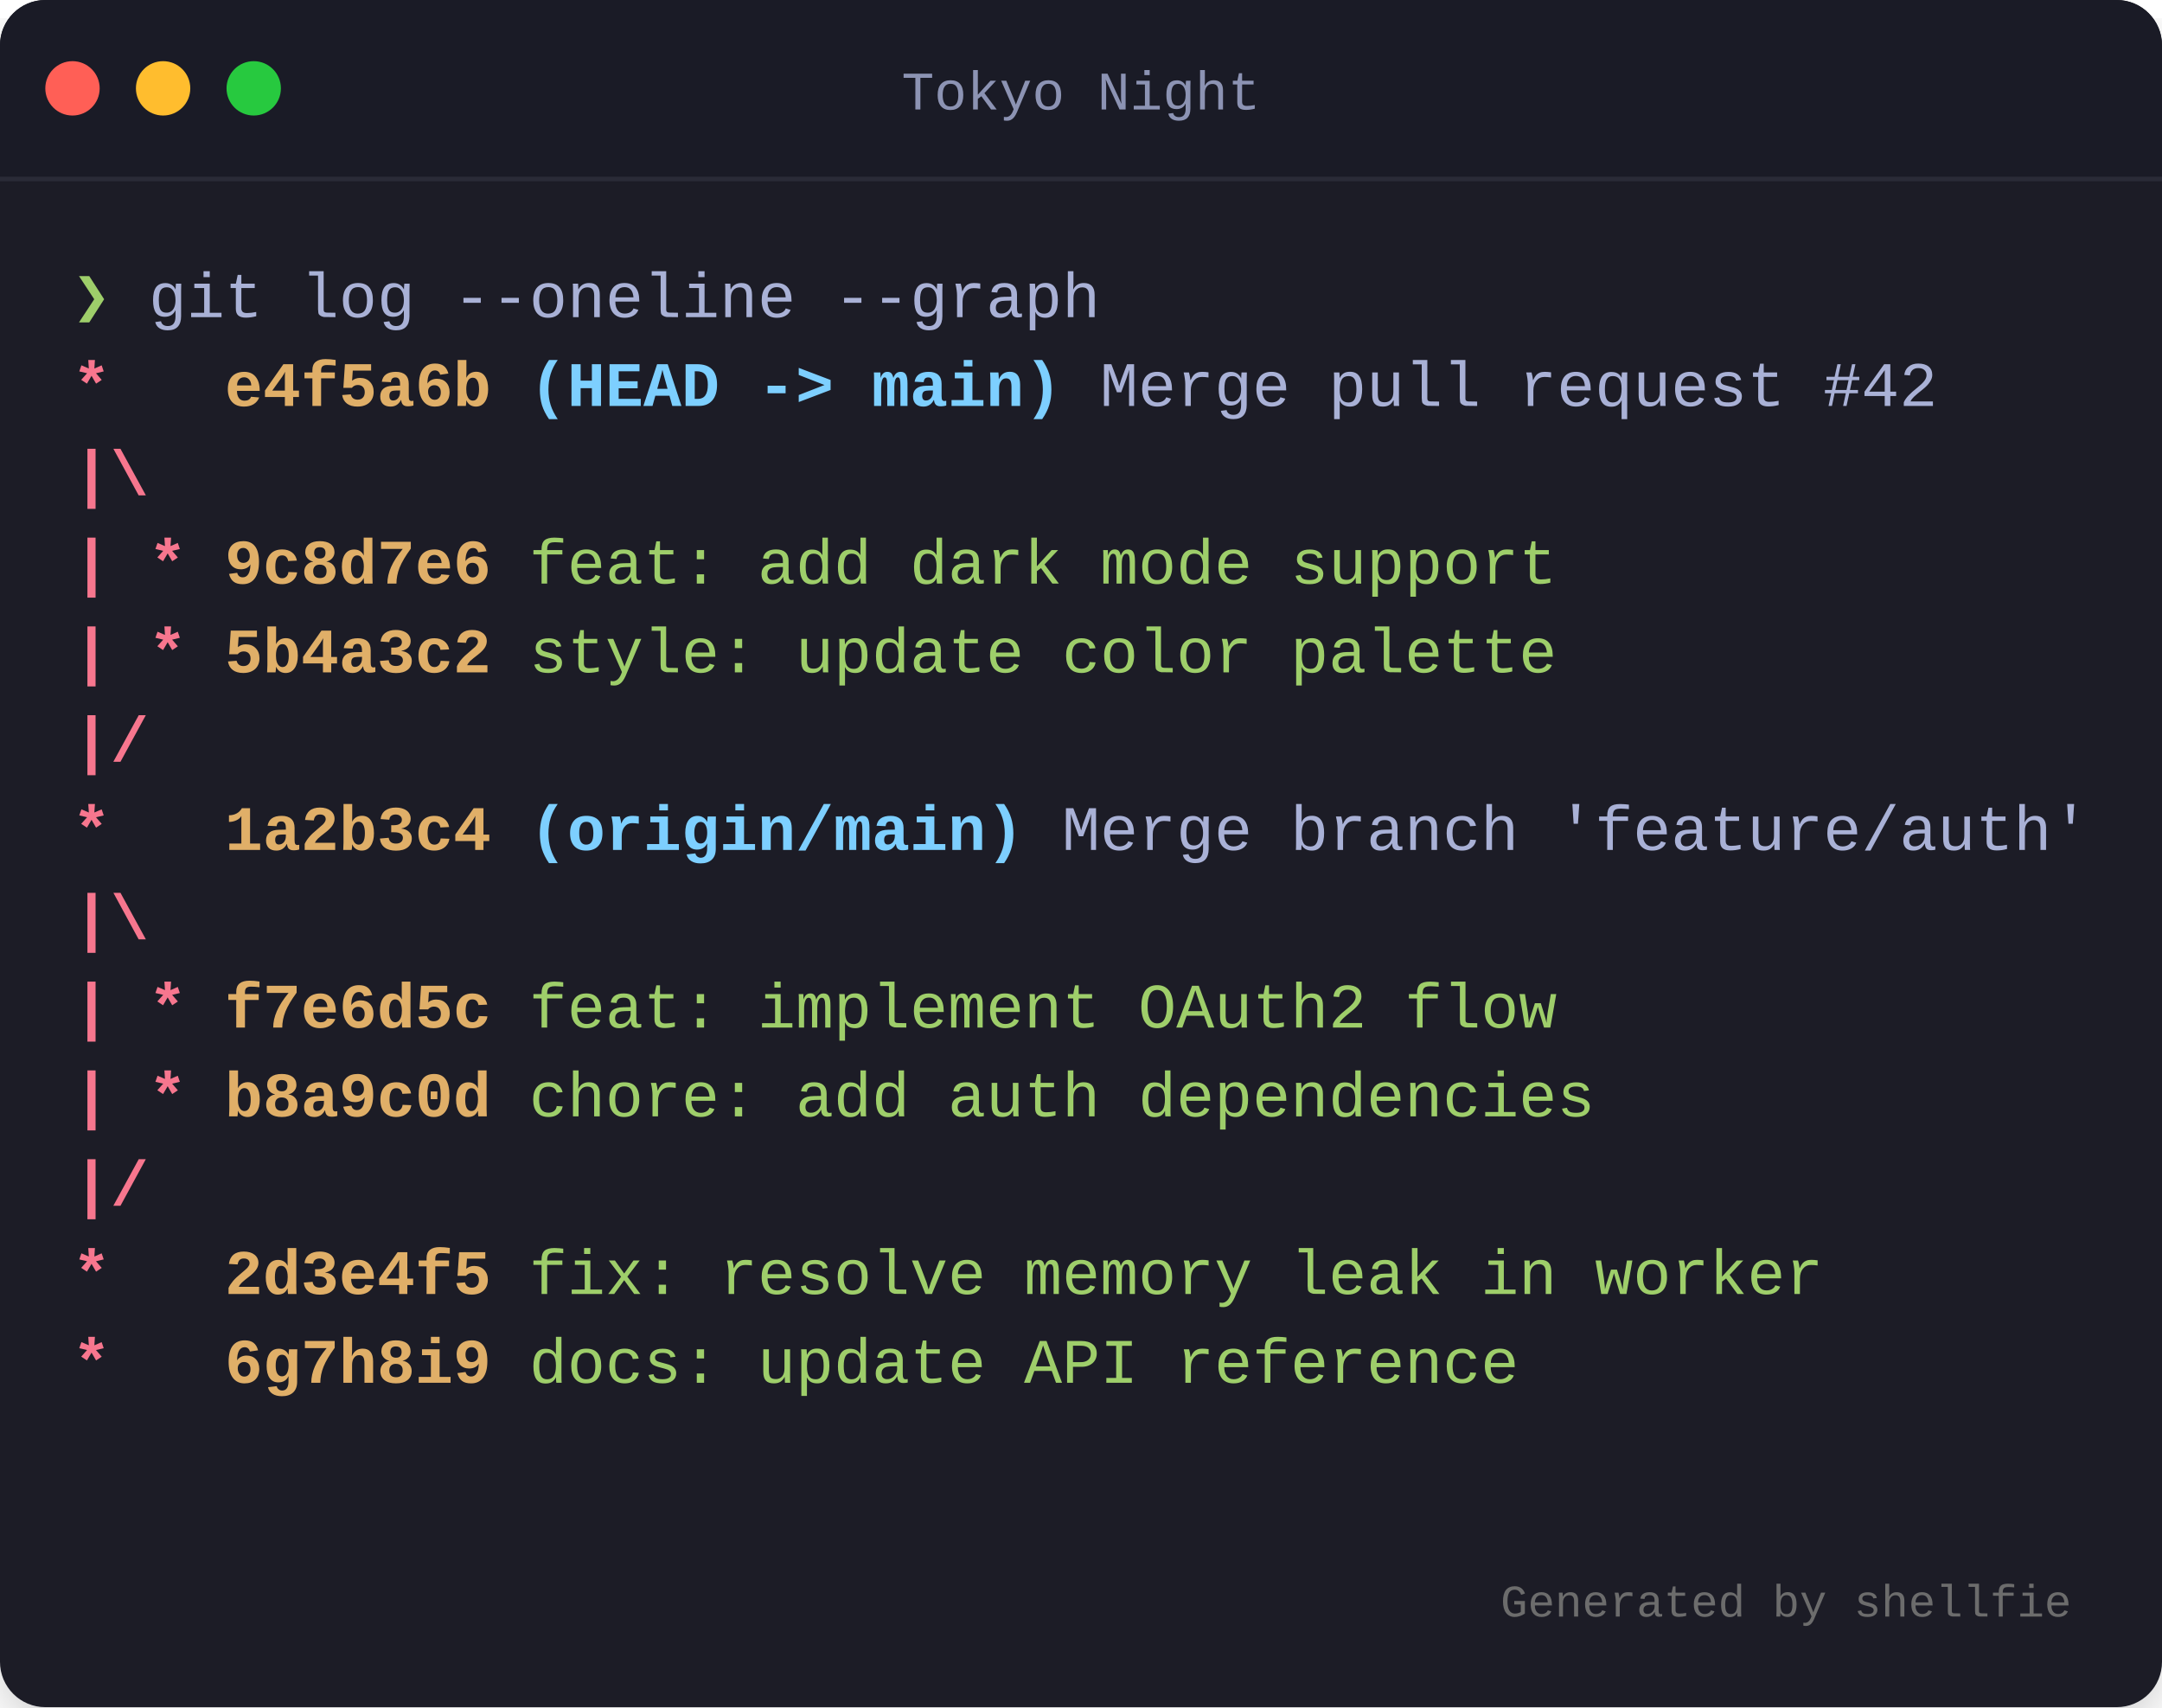
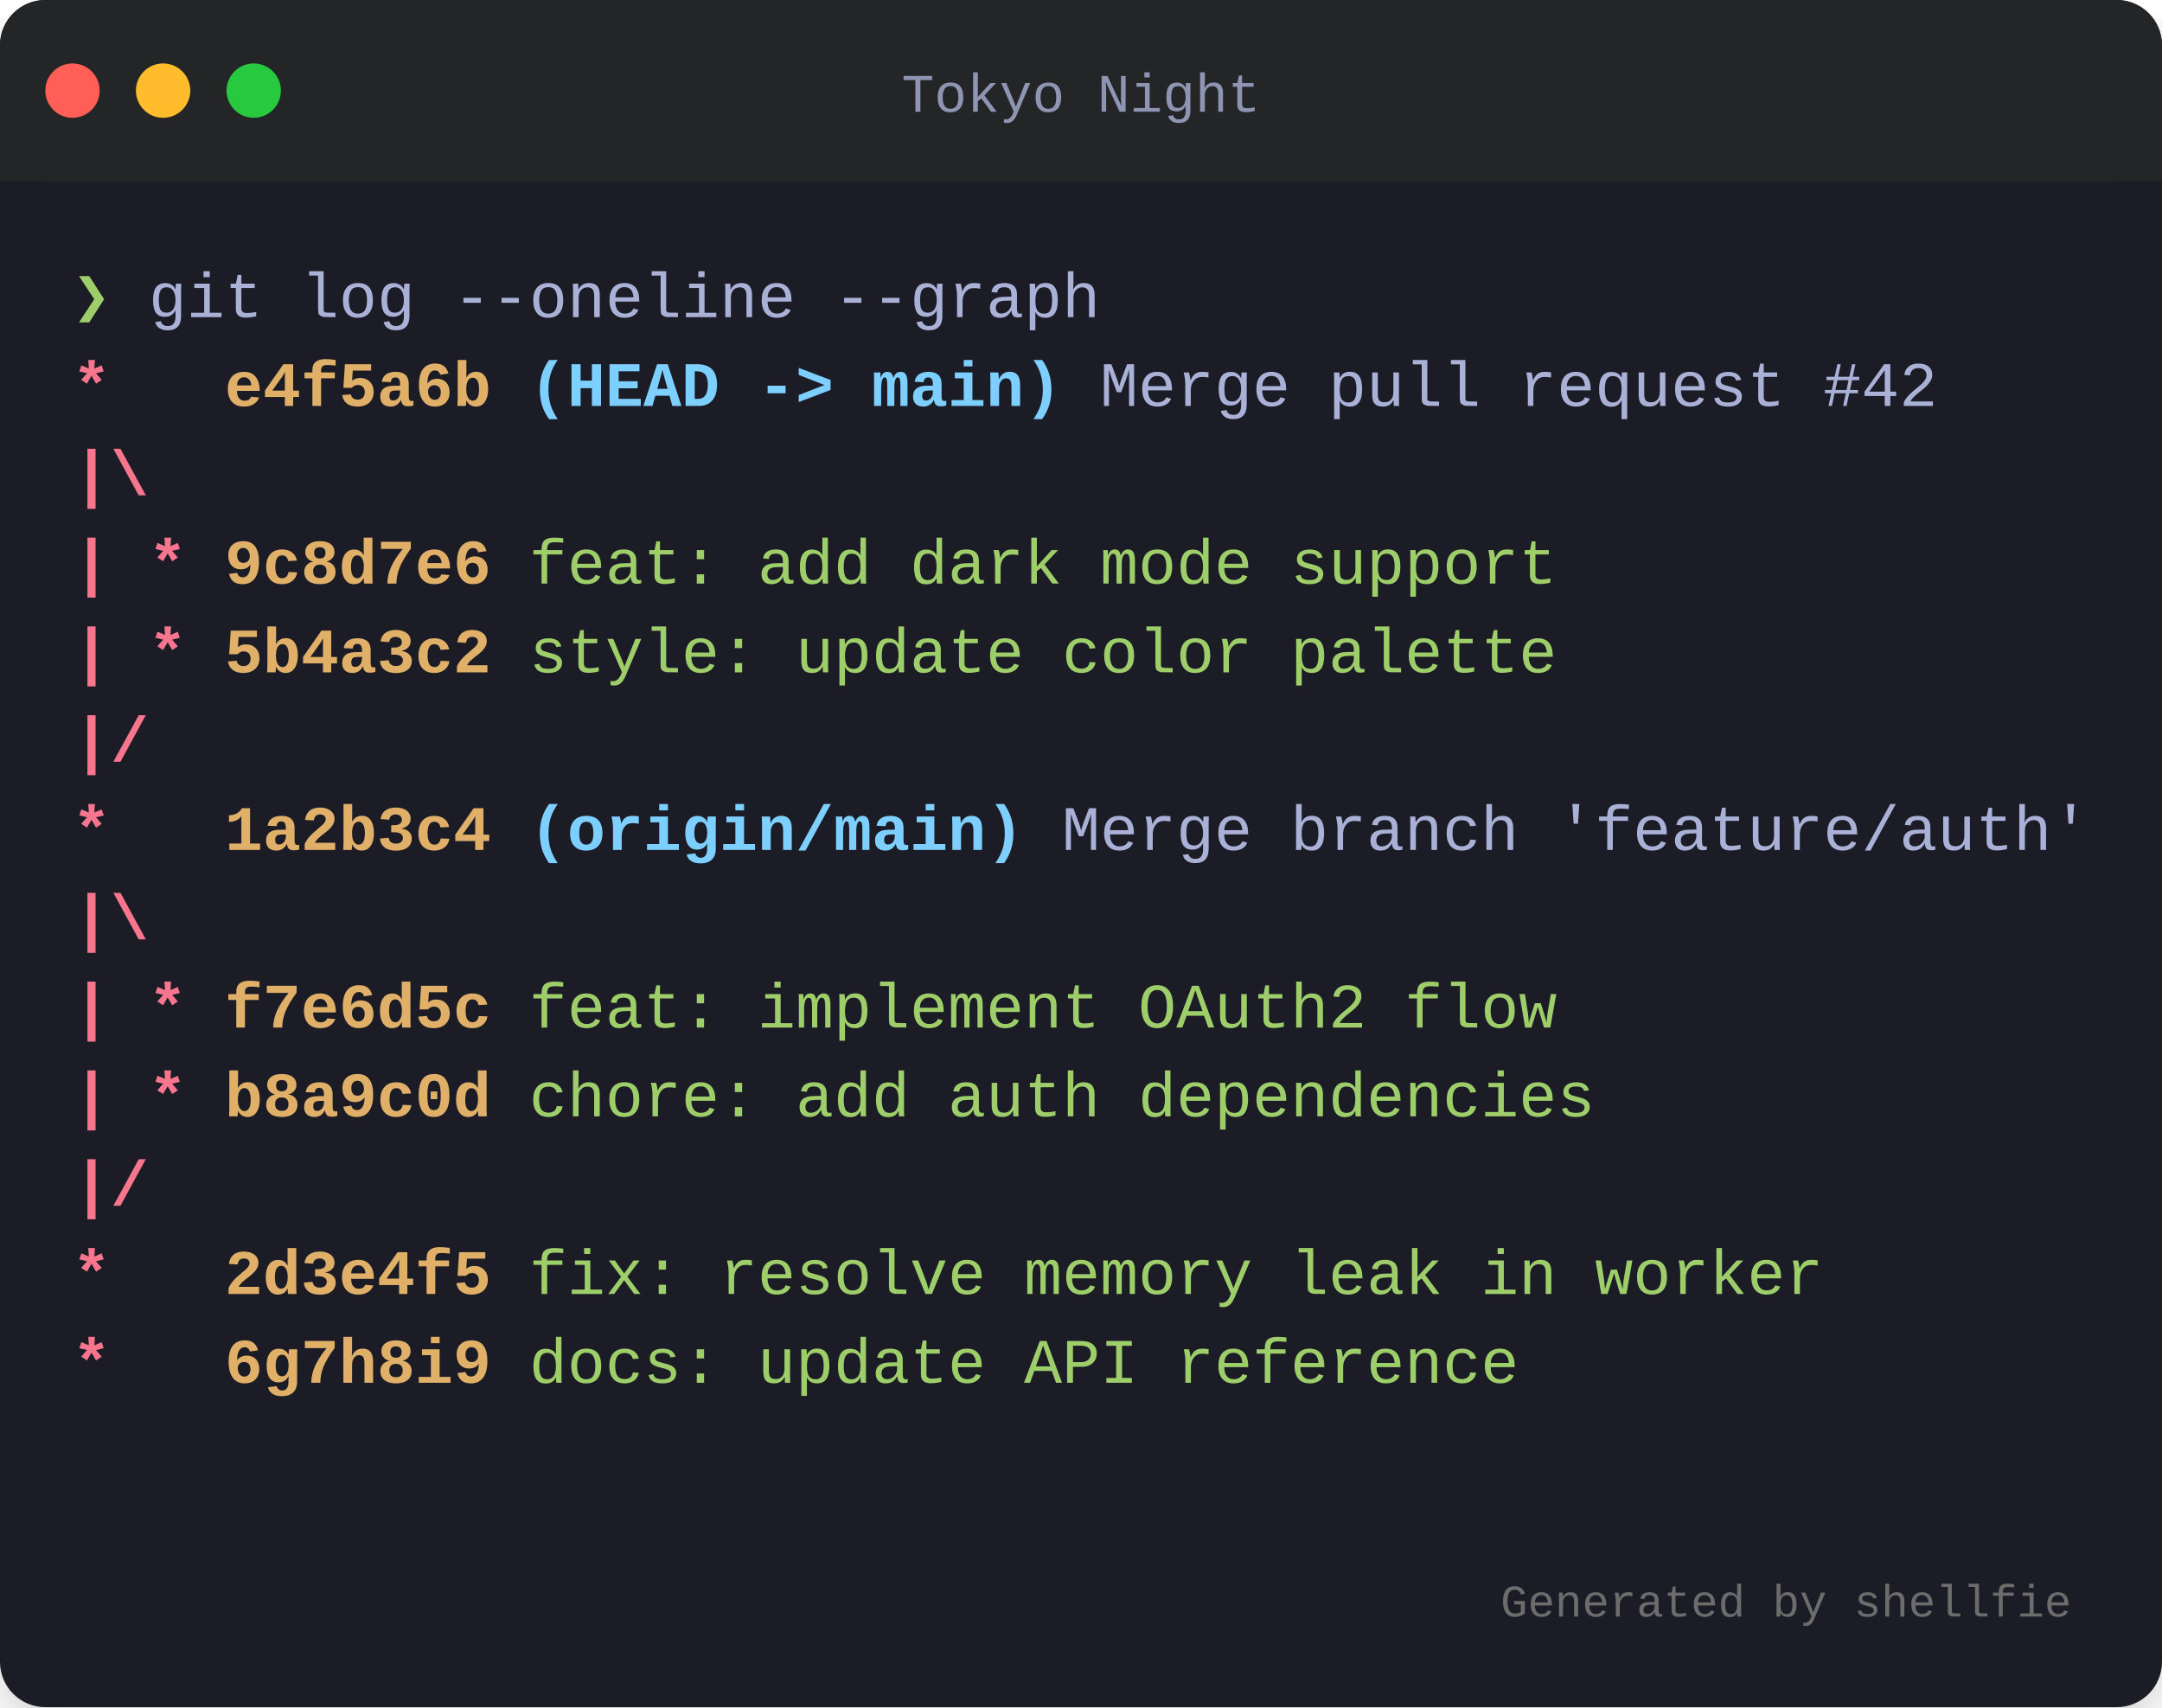
<svg xmlns="http://www.w3.org/2000/svg" viewBox="0 0 477.2 376.8" width="477.2" height="376.8">
  <defs>
    <filter id="shadow" x="-10%" y="-10%" width="120%" height="120%">
      <feDropShadow dx="0" dy="4" stdDeviation="8" flood-opacity="0.3" />
    </filter>
  </defs>
  <rect x="0" y="0" width="477.2" height="376.8" fill="#1a1b26" rx="10" ry="10" filter="url(#shadow)" />
  <g class="title-bar">
-     <rect x="0" y="0" width="477.2" height="39" fill="#1a1b26" rx="10" ry="10" />
-     <rect x="0" y="29" width="477.2" height="10" fill="#1a1b26" />
-     <line x1="0" y1="39.5" x2="477.2" y2="39.5" stroke="#a9b1d61a" stroke-width="1" />
-     <circle cx="16" cy="19.5" r="6" fill="#ff5f56" />
-     <circle cx="36" cy="19.5" r="6" fill="#ffbd2e" />
-     <circle cx="56" cy="19.5" r="6" fill="#27c93f" />
-     <text x="238.6" y="24.167" fill="#a9b1d6" font-family="'SF Mono', 'Monaco', 'Menlo', 'Ubuntu Mono', 'Consolas', 'Courier New', monospace" font-size="12" text-anchor="middle" opacity="0.8">Tokyo Night</text>
+     <rect x="0" y="0" width="477.2" height="40" fill="#242526" rx="10" ry="10" />
+     <rect x="0" y="30" width="477.2" height="10" fill="#242526" />
+     <circle cx="16" cy="20" r="6" fill="#ff5f56" />
+     <circle cx="36" cy="20" r="6" fill="#ffbd2e" />
+     <circle cx="56" cy="20" r="6" fill="#27c93f" />
+     <text x="238.6" y="24.667" fill="#a9b1d6" font-family="'SF Mono', 'Monaco', 'Menlo', 'Ubuntu Mono', 'Consolas', 'Courier New', monospace" font-size="12" text-anchor="middle" opacity="0.8">Tokyo Night</text>
  </g>
  <g class="text">
    <text y="70" font-family="'SF Mono', 'Monaco', 'Menlo', 'Ubuntu Mono', 'Consolas', 'Courier New', monospace" font-size="14" xml:space="preserve">
      <tspan x="16" fill="#9ece6a" font-weight="bold">❯</tspan>
      <tspan x="24.4" fill="#a9b1d6"> git log --oneline --graph</tspan>
    </text>
    <text y="89.6" font-family="'SF Mono', 'Monaco', 'Menlo', 'Ubuntu Mono', 'Consolas', 'Courier New', monospace" font-size="14" xml:space="preserve">
      <tspan x="16" fill="#f7768e" font-weight="bold">*</tspan>
      <tspan x="24.4" fill="#a9b1d6">   </tspan>
      <tspan x="49.6" fill="#e0af68" font-weight="bold">e4f5a6b</tspan>
      <tspan x="108.4" fill="#a9b1d6"> </tspan>
      <tspan x="116.8" fill="#7dcfff" font-weight="bold">(HEAD -&gt; main)</tspan>
      <tspan x="234.4" fill="#a9b1d6"> Merge pull request #42</tspan>
    </text>
    <text y="109.2" font-family="'SF Mono', 'Monaco', 'Menlo', 'Ubuntu Mono', 'Consolas', 'Courier New', monospace" font-size="14" xml:space="preserve">
      <tspan x="16" fill="#f7768e" font-weight="bold">|\</tspan>
    </text>
    <text y="128.8" font-family="'SF Mono', 'Monaco', 'Menlo', 'Ubuntu Mono', 'Consolas', 'Courier New', monospace" font-size="14" xml:space="preserve">
      <tspan x="16" fill="#f7768e" font-weight="bold">| *</tspan>
      <tspan x="41.2" fill="#a9b1d6"> </tspan>
      <tspan x="49.6" fill="#e0af68" font-weight="bold">9c8d7e6</tspan>
      <tspan x="108.4" fill="#a9b1d6"> </tspan>
      <tspan x="116.8" fill="#9ece6a">feat: add dark mode support</tspan>
    </text>
    <text y="148.4" font-family="'SF Mono', 'Monaco', 'Menlo', 'Ubuntu Mono', 'Consolas', 'Courier New', monospace" font-size="14" xml:space="preserve">
      <tspan x="16" fill="#f7768e" font-weight="bold">| *</tspan>
      <tspan x="41.2" fill="#a9b1d6"> </tspan>
      <tspan x="49.6" fill="#e0af68" font-weight="bold">5b4a3c2</tspan>
      <tspan x="108.4" fill="#a9b1d6"> </tspan>
      <tspan x="116.8" fill="#9ece6a">style: update color palette</tspan>
    </text>
    <text y="168" font-family="'SF Mono', 'Monaco', 'Menlo', 'Ubuntu Mono', 'Consolas', 'Courier New', monospace" font-size="14" xml:space="preserve">
      <tspan x="16" fill="#f7768e" font-weight="bold">|/</tspan>
    </text>
    <text y="187.6" font-family="'SF Mono', 'Monaco', 'Menlo', 'Ubuntu Mono', 'Consolas', 'Courier New', monospace" font-size="14" xml:space="preserve">
      <tspan x="16" fill="#f7768e" font-weight="bold">*</tspan>
      <tspan x="24.4" fill="#a9b1d6">   </tspan>
      <tspan x="49.6" fill="#e0af68" font-weight="bold">1a2b3c4</tspan>
      <tspan x="108.4" fill="#a9b1d6"> </tspan>
      <tspan x="116.8" fill="#7dcfff" font-weight="bold">(origin/main)</tspan>
      <tspan x="226" fill="#a9b1d6"> Merge branch 'feature/auth'</tspan>
    </text>
    <text y="207.2" font-family="'SF Mono', 'Monaco', 'Menlo', 'Ubuntu Mono', 'Consolas', 'Courier New', monospace" font-size="14" xml:space="preserve">
      <tspan x="16" fill="#f7768e" font-weight="bold">|\</tspan>
    </text>
    <text y="226.8" font-family="'SF Mono', 'Monaco', 'Menlo', 'Ubuntu Mono', 'Consolas', 'Courier New', monospace" font-size="14" xml:space="preserve">
      <tspan x="16" fill="#f7768e" font-weight="bold">| *</tspan>
      <tspan x="41.2" fill="#a9b1d6"> </tspan>
      <tspan x="49.6" fill="#e0af68" font-weight="bold">f7e6d5c</tspan>
      <tspan x="108.4" fill="#a9b1d6"> </tspan>
      <tspan x="116.8" fill="#9ece6a">feat: implement OAuth2 flow</tspan>
    </text>
    <text y="246.4" font-family="'SF Mono', 'Monaco', 'Menlo', 'Ubuntu Mono', 'Consolas', 'Courier New', monospace" font-size="14" xml:space="preserve">
      <tspan x="16" fill="#f7768e" font-weight="bold">| *</tspan>
      <tspan x="41.2" fill="#a9b1d6"> </tspan>
      <tspan x="49.6" fill="#e0af68" font-weight="bold">b8a9c0d</tspan>
      <tspan x="108.4" fill="#a9b1d6"> </tspan>
      <tspan x="116.8" fill="#9ece6a">chore: add auth dependencies</tspan>
    </text>
    <text y="266" font-family="'SF Mono', 'Monaco', 'Menlo', 'Ubuntu Mono', 'Consolas', 'Courier New', monospace" font-size="14" xml:space="preserve">
      <tspan x="16" fill="#f7768e" font-weight="bold">|/</tspan>
    </text>
    <text y="285.6" font-family="'SF Mono', 'Monaco', 'Menlo', 'Ubuntu Mono', 'Consolas', 'Courier New', monospace" font-size="14" xml:space="preserve">
      <tspan x="16" fill="#f7768e" font-weight="bold">*</tspan>
      <tspan x="24.4" fill="#a9b1d6">   </tspan>
      <tspan x="49.6" fill="#e0af68" font-weight="bold">2d3e4f5</tspan>
      <tspan x="108.4" fill="#a9b1d6"> </tspan>
      <tspan x="116.8" fill="#9ece6a">fix: resolve memory leak in worker</tspan>
    </text>
    <text y="305.2" font-family="'SF Mono', 'Monaco', 'Menlo', 'Ubuntu Mono', 'Consolas', 'Courier New', monospace" font-size="14" xml:space="preserve">
      <tspan x="16" fill="#f7768e" font-weight="bold">*</tspan>
      <tspan x="24.4" fill="#a9b1d6">   </tspan>
      <tspan x="49.6" fill="#e0af68" font-weight="bold">6g7h8i9</tspan>
      <tspan x="108.4" fill="#a9b1d6"> </tspan>
      <tspan x="116.8" fill="#9ece6a">docs: update API reference</tspan>
    </text>
  </g>
  <text y="356.8" font-family="'SF Mono', 'Monaco', 'Menlo', 'Ubuntu Mono', 'Consolas', 'Courier New', monospace" font-size="10" xml:space="preserve">
    <tspan x="331.2" fill="#6c6c6c">Generated by shellfie</tspan>
  </text>
</svg>
